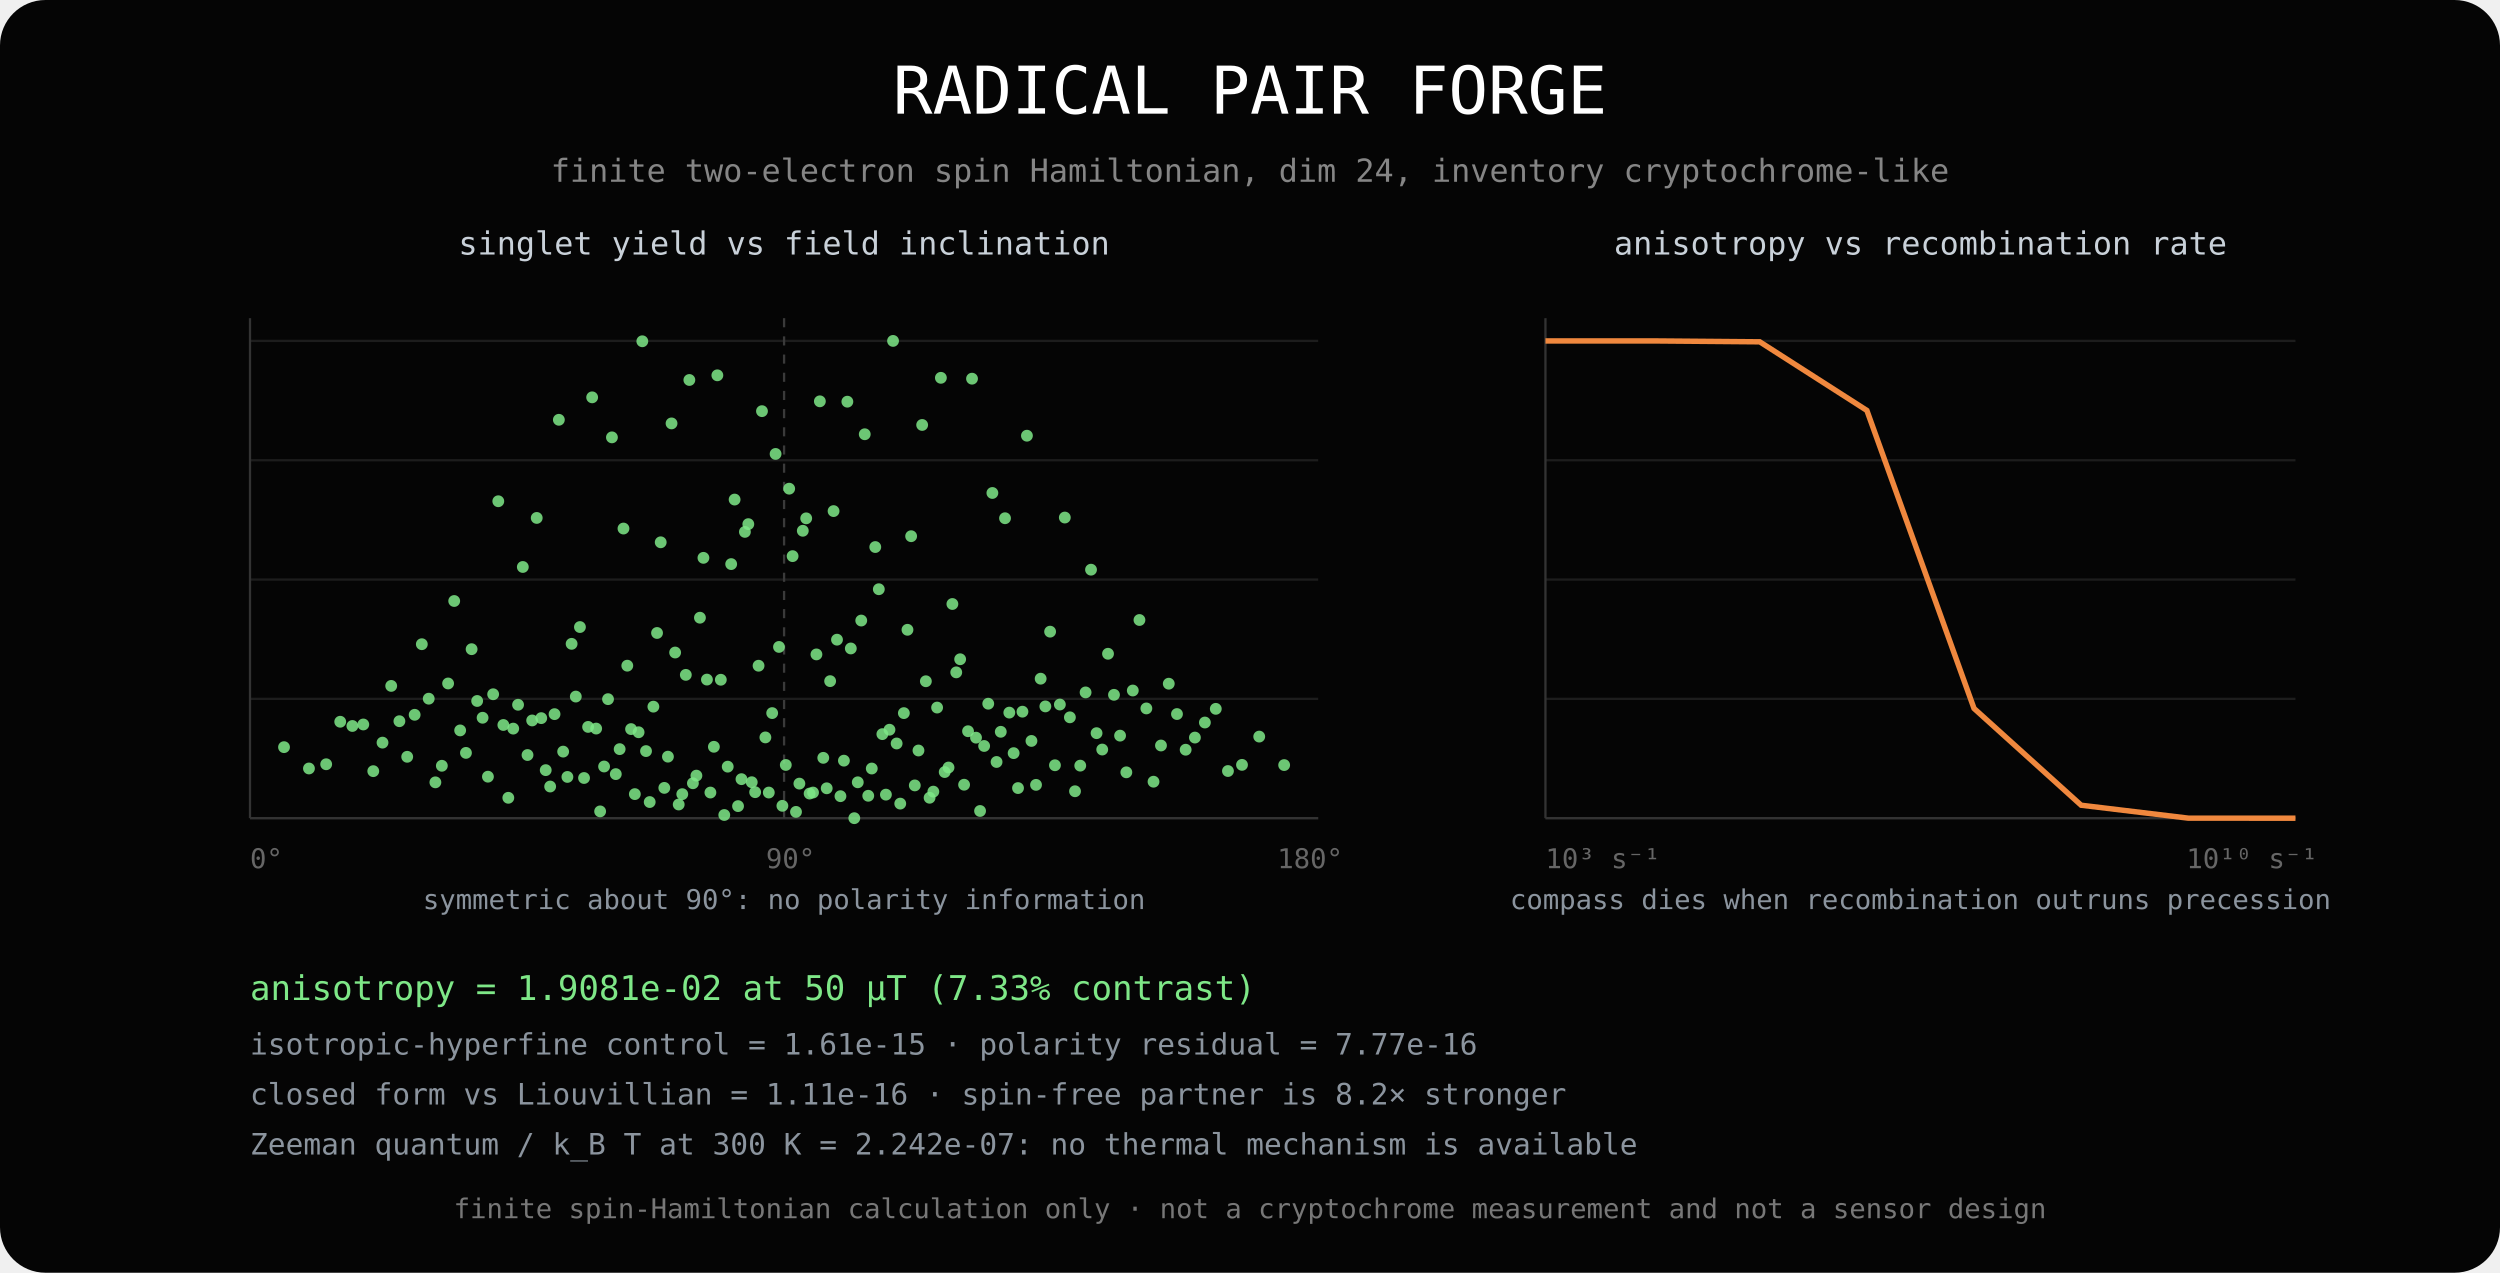
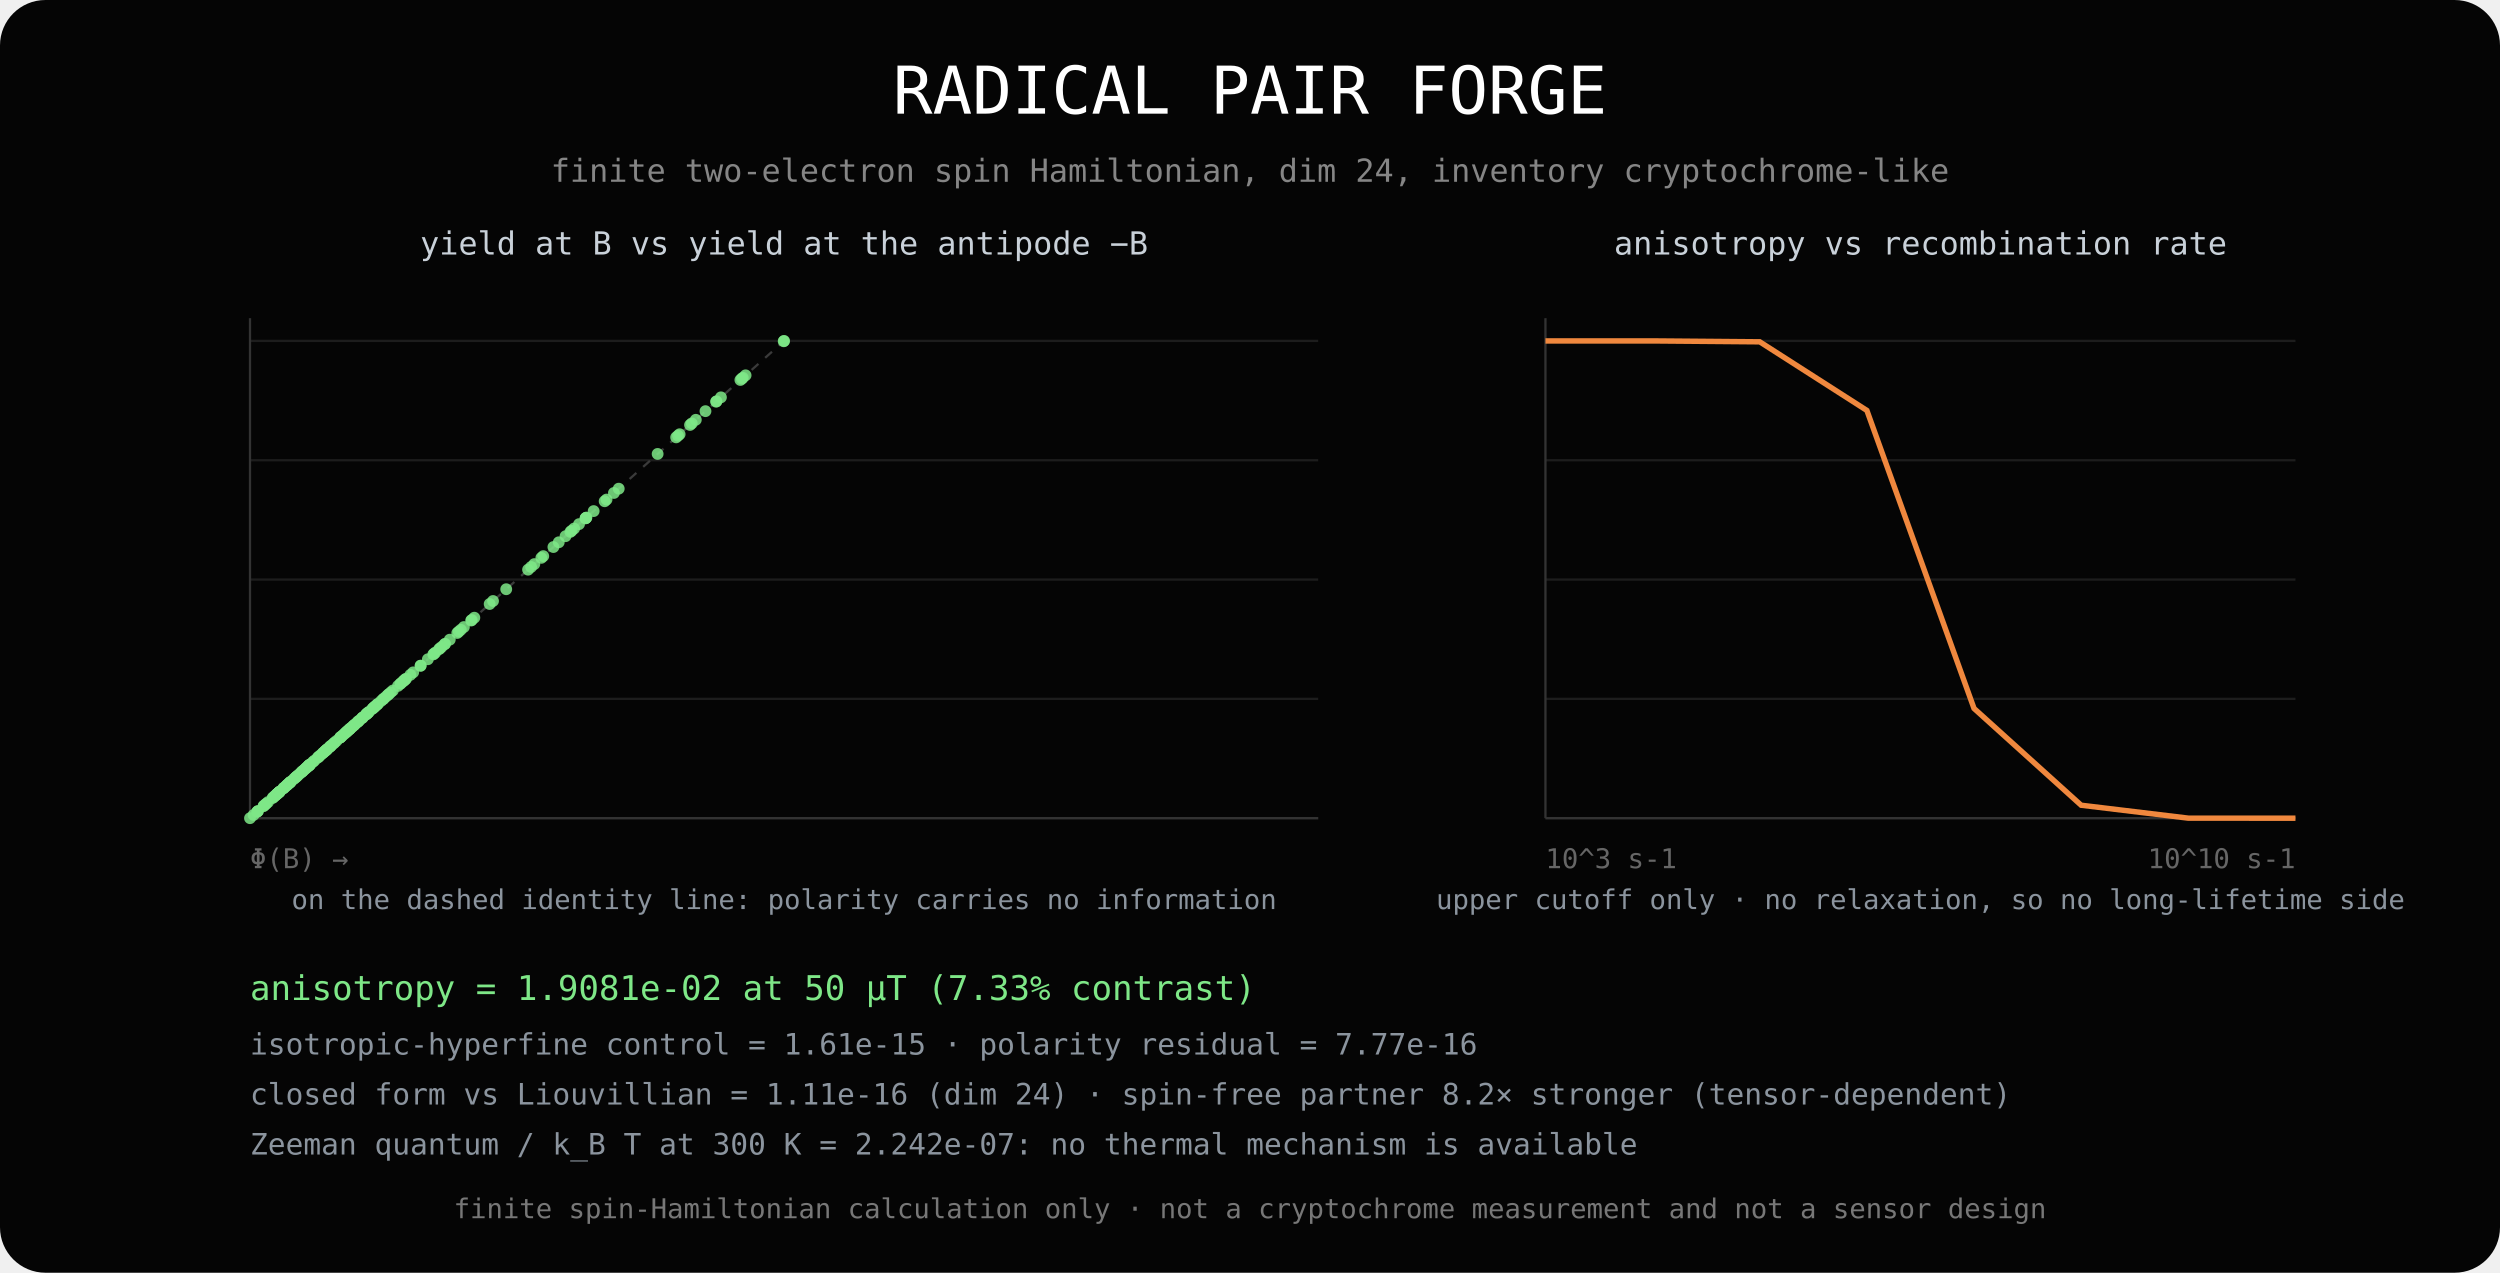
<svg xmlns="http://www.w3.org/2000/svg" width="1100" height="560" viewBox="0 0 1100 560">
  <rect width="1100" height="560" rx="20" fill="#050505" />
  <text x="550" y="50" fill="#fff" font-family="monospace" font-size="29" text-anchor="middle">RADICAL PAIR FORGE</text>
  <text x="550" y="80" fill="#858585" font-family="monospace" font-size="14" text-anchor="middle">finite two-electron spin Hamiltonian, dim 24, inventory cryptochrome-like</text>
  <line x1="110" y1="360.0" x2="580" y2="360.0" stroke="#1d1d1d" />
  <line x1="680" y1="360.0" x2="1010" y2="360.0" stroke="#1d1d1d" />
  <line x1="110" y1="307.5" x2="580" y2="307.5" stroke="#1d1d1d" />
  <line x1="680" y1="307.5" x2="1010" y2="307.5" stroke="#1d1d1d" />
  <line x1="110" y1="255.0" x2="580" y2="255.0" stroke="#1d1d1d" />
  <line x1="680" y1="255.0" x2="1010" y2="255.0" stroke="#1d1d1d" />
  <line x1="110" y1="202.5" x2="580" y2="202.5" stroke="#1d1d1d" />
  <line x1="680" y1="202.5" x2="1010" y2="202.5" stroke="#1d1d1d" />
  <line x1="110" y1="150.0" x2="580" y2="150.0" stroke="#1d1d1d" />
  <line x1="680" y1="150.0" x2="1010" y2="150.0" stroke="#1d1d1d" />
  <line x1="110" y1="360" x2="580" y2="360" stroke="#333" />
  <line x1="110" y1="140" x2="110" y2="360" stroke="#333" />
-   <line x1="345" y1="140" x2="345" y2="360" stroke="#3a3a3a" stroke-dasharray="4 4" />
-   <circle cx="124.97" cy="328.75" r="2.6" fill="#7ee787" opacity="0.85" />
-   <circle cx="135.94" cy="338.13" r="2.6" fill="#7ee787" opacity="0.85" />
-   <circle cx="143.52" cy="336.27" r="2.6" fill="#7ee787" opacity="0.85" />
-   <circle cx="149.70" cy="317.57" r="2.6" fill="#7ee787" opacity="0.85" />
-   <circle cx="155.05" cy="319.43" r="2.6" fill="#7ee787" opacity="0.85" />
-   <circle cx="159.85" cy="318.77" r="2.6" fill="#7ee787" opacity="0.85" />
-   <circle cx="164.24" cy="339.31" r="2.6" fill="#7ee787" opacity="0.85" />
-   <circle cx="168.31" cy="326.76" r="2.6" fill="#7ee787" opacity="0.85" />
-   <circle cx="172.13" cy="301.80" r="2.6" fill="#7ee787" opacity="0.85" />
-   <circle cx="175.74" cy="317.33" r="2.6" fill="#7ee787" opacity="0.85" />
-   <circle cx="179.17" cy="332.99" r="2.6" fill="#7ee787" opacity="0.85" />
-   <circle cx="182.45" cy="314.51" r="2.6" fill="#7ee787" opacity="0.85" />
-   <circle cx="185.60" cy="283.45" r="2.6" fill="#7ee787" opacity="0.85" />
-   <circle cx="188.64" cy="307.42" r="2.6" fill="#7ee787" opacity="0.85" />
-   <circle cx="191.57" cy="344.23" r="2.6" fill="#7ee787" opacity="0.85" />
-   <circle cx="194.41" cy="336.94" r="2.6" fill="#7ee787" opacity="0.85" />
-   <circle cx="197.17" cy="300.73" r="2.6" fill="#7ee787" opacity="0.85" />
-   <circle cx="199.85" cy="264.44" r="2.6" fill="#7ee787" opacity="0.85" />
-   <circle cx="202.47" cy="321.38" r="2.6" fill="#7ee787" opacity="0.85" />
-   <circle cx="205.02" cy="331.27" r="2.6" fill="#7ee787" opacity="0.85" />
-   <circle cx="207.51" cy="285.64" r="2.6" fill="#7ee787" opacity="0.85" />
-   <circle cx="209.95" cy="308.43" r="2.6" fill="#7ee787" opacity="0.85" />
-   <circle cx="212.34" cy="315.81" r="2.6" fill="#7ee787" opacity="0.85" />
-   <circle cx="214.69" cy="341.74" r="2.6" fill="#7ee787" opacity="0.85" />
-   <circle cx="216.99" cy="305.47" r="2.6" fill="#7ee787" opacity="0.85" />
-   <circle cx="219.25" cy="220.55" r="2.6" fill="#7ee787" opacity="0.85" />
-   <circle cx="221.48" cy="318.99" r="2.6" fill="#7ee787" opacity="0.85" />
-   <circle cx="223.66" cy="351.03" r="2.6" fill="#7ee787" opacity="0.85" />
-   <circle cx="225.82" cy="320.59" r="2.6" fill="#7ee787" opacity="0.85" />
-   <circle cx="227.95" cy="310.10" r="2.6" fill="#7ee787" opacity="0.85" />
-   <circle cx="230.04" cy="249.47" r="2.6" fill="#7ee787" opacity="0.85" />
-   <circle cx="232.11" cy="332.21" r="2.6" fill="#7ee787" opacity="0.85" />
-   <circle cx="234.15" cy="317.00" r="2.6" fill="#7ee787" opacity="0.85" />
-   <circle cx="236.16" cy="227.89" r="2.6" fill="#7ee787" opacity="0.85" />
-   <circle cx="238.15" cy="315.98" r="2.6" fill="#7ee787" opacity="0.85" />
-   <circle cx="240.12" cy="338.86" r="2.6" fill="#7ee787" opacity="0.85" />
-   <circle cx="242.07" cy="346.07" r="2.6" fill="#7ee787" opacity="0.85" />
-   <circle cx="244.00" cy="314.22" r="2.6" fill="#7ee787" opacity="0.85" />
-   <circle cx="245.90" cy="184.71" r="2.6" fill="#7ee787" opacity="0.85" />
-   <circle cx="247.79" cy="330.71" r="2.6" fill="#7ee787" opacity="0.85" />
-   <circle cx="249.66" cy="341.85" r="2.6" fill="#7ee787" opacity="0.85" />
-   <circle cx="251.51" cy="283.29" r="2.6" fill="#7ee787" opacity="0.85" />
-   <circle cx="253.35" cy="306.49" r="2.6" fill="#7ee787" opacity="0.85" />
-   <circle cx="255.17" cy="275.90" r="2.6" fill="#7ee787" opacity="0.85" />
-   <circle cx="256.98" cy="342.32" r="2.6" fill="#7ee787" opacity="0.85" />
-   <circle cx="258.77" cy="319.84" r="2.6" fill="#7ee787" opacity="0.85" />
-   <circle cx="260.55" cy="174.83" r="2.6" fill="#7ee787" opacity="0.85" />
-   <circle cx="262.31" cy="320.57" r="2.6" fill="#7ee787" opacity="0.85" />
-   <circle cx="264.06" cy="357.01" r="2.6" fill="#7ee787" opacity="0.85" />
-   <circle cx="265.80" cy="337.26" r="2.6" fill="#7ee787" opacity="0.85" />
-   <circle cx="267.53" cy="307.63" r="2.6" fill="#7ee787" opacity="0.85" />
-   <circle cx="269.25" cy="192.44" r="2.6" fill="#7ee787" opacity="0.85" />
-   <circle cx="270.95" cy="340.61" r="2.6" fill="#7ee787" opacity="0.85" />
-   <circle cx="272.65" cy="329.62" r="2.6" fill="#7ee787" opacity="0.85" />
-   <circle cx="274.33" cy="232.56" r="2.6" fill="#7ee787" opacity="0.85" />
-   <circle cx="276.01" cy="292.90" r="2.6" fill="#7ee787" opacity="0.85" />
-   <circle cx="277.67" cy="320.80" r="2.6" fill="#7ee787" opacity="0.85" />
-   <circle cx="279.33" cy="349.41" r="2.6" fill="#7ee787" opacity="0.85" />
-   <circle cx="280.98" cy="322.19" r="2.6" fill="#7ee787" opacity="0.85" />
-   <circle cx="282.62" cy="150.16" r="2.6" fill="#7ee787" opacity="0.85" />
-   <circle cx="284.25" cy="330.48" r="2.6" fill="#7ee787" opacity="0.85" />
-   <circle cx="285.87" cy="352.90" r="2.6" fill="#7ee787" opacity="0.85" />
-   <circle cx="287.49" cy="310.93" r="2.6" fill="#7ee787" opacity="0.85" />
-   <circle cx="289.10" cy="278.51" r="2.6" fill="#7ee787" opacity="0.85" />
-   <circle cx="290.71" cy="238.61" r="2.6" fill="#7ee787" opacity="0.85" />
-   <circle cx="292.30" cy="346.67" r="2.6" fill="#7ee787" opacity="0.85" />
-   <circle cx="293.89" cy="332.93" r="2.6" fill="#7ee787" opacity="0.85" />
-   <circle cx="295.48" cy="186.30" r="2.6" fill="#7ee787" opacity="0.85" />
-   <circle cx="297.06" cy="287.11" r="2.6" fill="#7ee787" opacity="0.85" />
-   <circle cx="298.63" cy="353.98" r="2.6" fill="#7ee787" opacity="0.85" />
-   <circle cx="300.20" cy="349.43" r="2.6" fill="#7ee787" opacity="0.85" />
-   <circle cx="301.76" cy="296.94" r="2.6" fill="#7ee787" opacity="0.85" />
-   <circle cx="303.32" cy="167.19" r="2.6" fill="#7ee787" opacity="0.85" />
-   <circle cx="304.88" cy="344.63" r="2.6" fill="#7ee787" opacity="0.85" />
-   <circle cx="306.42" cy="341.28" r="2.6" fill="#7ee787" opacity="0.85" />
-   <circle cx="307.97" cy="271.79" r="2.6" fill="#7ee787" opacity="0.85" />
-   <circle cx="309.51" cy="245.45" r="2.6" fill="#7ee787" opacity="0.85" />
-   <circle cx="311.05" cy="299.02" r="2.6" fill="#7ee787" opacity="0.85" />
-   <circle cx="312.58" cy="348.72" r="2.6" fill="#7ee787" opacity="0.85" />
-   <circle cx="314.11" cy="328.59" r="2.6" fill="#7ee787" opacity="0.85" />
-   <circle cx="315.64" cy="165.14" r="2.6" fill="#7ee787" opacity="0.85" />
-   <circle cx="317.16" cy="299.09" r="2.6" fill="#7ee787" opacity="0.85" />
-   <circle cx="318.68" cy="358.60" r="2.6" fill="#7ee787" opacity="0.85" />
-   <circle cx="320.20" cy="337.33" r="2.6" fill="#7ee787" opacity="0.85" />
-   <circle cx="321.72" cy="248.20" r="2.6" fill="#7ee787" opacity="0.85" />
-   <circle cx="323.23" cy="219.81" r="2.6" fill="#7ee787" opacity="0.85" />
-   <circle cx="324.74" cy="354.69" r="2.6" fill="#7ee787" opacity="0.85" />
-   <circle cx="326.25" cy="342.83" r="2.6" fill="#7ee787" opacity="0.85" />
-   <circle cx="327.76" cy="234.03" r="2.6" fill="#7ee787" opacity="0.85" />
-   <circle cx="329.26" cy="230.62" r="2.6" fill="#7ee787" opacity="0.85" />
-   <circle cx="330.77" cy="344.18" r="2.6" fill="#7ee787" opacity="0.85" />
-   <circle cx="332.27" cy="348.56" r="2.6" fill="#7ee787" opacity="0.85" />
-   <circle cx="333.77" cy="292.92" r="2.6" fill="#7ee787" opacity="0.85" />
-   <circle cx="335.27" cy="180.91" r="2.6" fill="#7ee787" opacity="0.85" />
-   <circle cx="336.77" cy="324.46" r="2.6" fill="#7ee787" opacity="0.85" />
-   <circle cx="338.27" cy="348.72" r="2.6" fill="#7ee787" opacity="0.85" />
-   <circle cx="339.76" cy="313.76" r="2.6" fill="#7ee787" opacity="0.85" />
-   <circle cx="341.26" cy="199.73" r="2.6" fill="#7ee787" opacity="0.85" />
-   <circle cx="342.76" cy="284.65" r="2.6" fill="#7ee787" opacity="0.85" />
-   <circle cx="344.25" cy="354.56" r="2.6" fill="#7ee787" opacity="0.85" />
-   <circle cx="345.75" cy="336.58" r="2.6" fill="#7ee787" opacity="0.85" />
-   <circle cx="347.24" cy="215.02" r="2.6" fill="#7ee787" opacity="0.85" />
-   <circle cx="348.74" cy="244.70" r="2.6" fill="#7ee787" opacity="0.85" />
-   <circle cx="350.24" cy="357.23" r="2.6" fill="#7ee787" opacity="0.85" />
-   <circle cx="351.73" cy="344.79" r="2.6" fill="#7ee787" opacity="0.85" />
-   <circle cx="353.23" cy="233.54" r="2.6" fill="#7ee787" opacity="0.85" />
-   <circle cx="354.73" cy="228.07" r="2.6" fill="#7ee787" opacity="0.85" />
-   <circle cx="356.23" cy="349.17" r="2.6" fill="#7ee787" opacity="0.85" />
-   <circle cx="357.73" cy="348.72" r="2.6" fill="#7ee787" opacity="0.85" />
-   <circle cx="359.23" cy="287.94" r="2.6" fill="#7ee787" opacity="0.85" />
-   <circle cx="360.74" cy="176.58" r="2.6" fill="#7ee787" opacity="0.85" />
-   <circle cx="362.24" cy="333.45" r="2.6" fill="#7ee787" opacity="0.85" />
-   <circle cx="363.75" cy="346.85" r="2.6" fill="#7ee787" opacity="0.85" />
-   <circle cx="365.26" cy="299.70" r="2.6" fill="#7ee787" opacity="0.85" />
-   <circle cx="366.77" cy="224.88" r="2.6" fill="#7ee787" opacity="0.85" />
-   <circle cx="368.28" cy="281.46" r="2.6" fill="#7ee787" opacity="0.85" />
-   <circle cx="369.80" cy="350.32" r="2.6" fill="#7ee787" opacity="0.85" />
-   <circle cx="371.32" cy="334.69" r="2.6" fill="#7ee787" opacity="0.85" />
-   <circle cx="372.84" cy="176.74" r="2.6" fill="#7ee787" opacity="0.85" />
-   <circle cx="374.36" cy="285.32" r="2.6" fill="#7ee787" opacity="0.85" />
-   <circle cx="375.89" cy="360.00" r="2.6" fill="#7ee787" opacity="0.85" />
-   <circle cx="377.42" cy="344.21" r="2.6" fill="#7ee787" opacity="0.85" />
-   <circle cx="378.95" cy="273.04" r="2.6" fill="#7ee787" opacity="0.85" />
-   <circle cx="380.49" cy="191.07" r="2.6" fill="#7ee787" opacity="0.85" />
-   <circle cx="382.03" cy="350.14" r="2.6" fill="#7ee787" opacity="0.85" />
-   <circle cx="383.58" cy="338.15" r="2.6" fill="#7ee787" opacity="0.85" />
-   <circle cx="385.12" cy="240.70" r="2.6" fill="#7ee787" opacity="0.85" />
-   <circle cx="386.68" cy="259.26" r="2.6" fill="#7ee787" opacity="0.85" />
-   <circle cx="388.24" cy="323.02" r="2.6" fill="#7ee787" opacity="0.85" />
-   <circle cx="389.80" cy="349.64" r="2.6" fill="#7ee787" opacity="0.85" />
-   <circle cx="391.37" cy="321.08" r="2.6" fill="#7ee787" opacity="0.85" />
-   <circle cx="392.94" cy="150.00" r="2.6" fill="#7ee787" opacity="0.85" />
-   <circle cx="394.52" cy="327.13" r="2.6" fill="#7ee787" opacity="0.85" />
-   <circle cx="396.11" cy="353.59" r="2.6" fill="#7ee787" opacity="0.85" />
-   <circle cx="397.70" cy="313.77" r="2.6" fill="#7ee787" opacity="0.85" />
-   <circle cx="399.29" cy="277.11" r="2.6" fill="#7ee787" opacity="0.85" />
-   <circle cx="400.90" cy="235.93" r="2.6" fill="#7ee787" opacity="0.85" />
-   <circle cx="402.51" cy="345.58" r="2.6" fill="#7ee787" opacity="0.85" />
-   <circle cx="404.13" cy="330.22" r="2.6" fill="#7ee787" opacity="0.85" />
-   <circle cx="405.75" cy="186.98" r="2.6" fill="#7ee787" opacity="0.85" />
-   <circle cx="407.38" cy="299.75" r="2.6" fill="#7ee787" opacity="0.85" />
-   <circle cx="409.02" cy="351.01" r="2.6" fill="#7ee787" opacity="0.85" />
-   <circle cx="410.67" cy="348.32" r="2.6" fill="#7ee787" opacity="0.85" />
-   <circle cx="412.33" cy="311.33" r="2.6" fill="#7ee787" opacity="0.85" />
-   <circle cx="413.99" cy="166.24" r="2.6" fill="#7ee787" opacity="0.85" />
-   <circle cx="415.67" cy="339.70" r="2.6" fill="#7ee787" opacity="0.85" />
-   <circle cx="417.35" cy="337.71" r="2.6" fill="#7ee787" opacity="0.85" />
-   <circle cx="419.05" cy="265.76" r="2.6" fill="#7ee787" opacity="0.85" />
-   <circle cx="420.75" cy="295.84" r="2.6" fill="#7ee787" opacity="0.85" />
-   <circle cx="422.47" cy="290.07" r="2.6" fill="#7ee787" opacity="0.85" />
-   <circle cx="424.20" cy="345.28" r="2.6" fill="#7ee787" opacity="0.85" />
-   <circle cx="425.94" cy="321.74" r="2.6" fill="#7ee787" opacity="0.85" />
-   <circle cx="427.69" cy="166.62" r="2.6" fill="#7ee787" opacity="0.85" />
-   <circle cx="429.45" cy="324.57" r="2.6" fill="#7ee787" opacity="0.85" />
-   <circle cx="431.23" cy="356.83" r="2.6" fill="#7ee787" opacity="0.85" />
-   <circle cx="433.02" cy="328.23" r="2.6" fill="#7ee787" opacity="0.85" />
-   <circle cx="434.83" cy="309.63" r="2.6" fill="#7ee787" opacity="0.85" />
-   <circle cx="436.65" cy="216.91" r="2.6" fill="#7ee787" opacity="0.85" />
-   <circle cx="438.49" cy="335.27" r="2.6" fill="#7ee787" opacity="0.85" />
-   <circle cx="440.34" cy="321.99" r="2.6" fill="#7ee787" opacity="0.85" />
-   <circle cx="442.21" cy="228.02" r="2.6" fill="#7ee787" opacity="0.85" />
-   <circle cx="444.10" cy="313.55" r="2.6" fill="#7ee787" opacity="0.85" />
-   <circle cx="446.00" cy="331.38" r="2.6" fill="#7ee787" opacity="0.85" />
-   <circle cx="447.93" cy="346.75" r="2.6" fill="#7ee787" opacity="0.85" />
-   <circle cx="449.88" cy="313.14" r="2.6" fill="#7ee787" opacity="0.85" />
-   <circle cx="451.85" cy="191.71" r="2.6" fill="#7ee787" opacity="0.85" />
-   <circle cx="453.84" cy="326.01" r="2.6" fill="#7ee787" opacity="0.85" />
-   <circle cx="455.85" cy="345.34" r="2.6" fill="#7ee787" opacity="0.85" />
-   <circle cx="457.89" cy="298.62" r="2.6" fill="#7ee787" opacity="0.85" />
-   <circle cx="459.96" cy="310.82" r="2.6" fill="#7ee787" opacity="0.85" />
-   <circle cx="462.05" cy="277.93" r="2.6" fill="#7ee787" opacity="0.85" />
-   <circle cx="464.18" cy="336.71" r="2.6" fill="#7ee787" opacity="0.85" />
-   <circle cx="466.34" cy="309.99" r="2.6" fill="#7ee787" opacity="0.85" />
-   <circle cx="468.52" cy="227.72" r="2.6" fill="#7ee787" opacity="0.85" />
-   <circle cx="470.75" cy="315.62" r="2.6" fill="#7ee787" opacity="0.85" />
-   <circle cx="473.01" cy="348.15" r="2.6" fill="#7ee787" opacity="0.85" />
-   <circle cx="475.31" cy="336.88" r="2.6" fill="#7ee787" opacity="0.85" />
-   <circle cx="477.66" cy="304.66" r="2.6" fill="#7ee787" opacity="0.85" />
-   <circle cx="480.05" cy="250.66" r="2.6" fill="#7ee787" opacity="0.85" />
-   <circle cx="482.49" cy="322.59" r="2.6" fill="#7ee787" opacity="0.85" />
-   <circle cx="484.98" cy="329.80" r="2.6" fill="#7ee787" opacity="0.85" />
-   <circle cx="487.53" cy="287.66" r="2.6" fill="#7ee787" opacity="0.85" />
-   <circle cx="490.15" cy="305.72" r="2.6" fill="#7ee787" opacity="0.85" />
-   <circle cx="492.83" cy="323.68" r="2.6" fill="#7ee787" opacity="0.85" />
-   <circle cx="495.59" cy="339.82" r="2.6" fill="#7ee787" opacity="0.85" />
-   <circle cx="498.43" cy="303.83" r="2.6" fill="#7ee787" opacity="0.85" />
-   <circle cx="501.36" cy="272.80" r="2.6" fill="#7ee787" opacity="0.85" />
-   <circle cx="504.40" cy="311.71" r="2.6" fill="#7ee787" opacity="0.85" />
-   <circle cx="507.55" cy="343.95" r="2.6" fill="#7ee787" opacity="0.85" />
-   <circle cx="510.83" cy="328.02" r="2.6" fill="#7ee787" opacity="0.85" />
-   <circle cx="514.26" cy="300.83" r="2.6" fill="#7ee787" opacity="0.85" />
-   <circle cx="517.87" cy="314.18" r="2.6" fill="#7ee787" opacity="0.85" />
-   <circle cx="521.69" cy="329.88" r="2.6" fill="#7ee787" opacity="0.85" />
-   <circle cx="525.76" cy="324.53" r="2.6" fill="#7ee787" opacity="0.85" />
-   <circle cx="530.15" cy="317.91" r="2.6" fill="#7ee787" opacity="0.85" />
-   <circle cx="534.95" cy="311.89" r="2.6" fill="#7ee787" opacity="0.85" />
-   <circle cx="540.30" cy="339.25" r="2.6" fill="#7ee787" opacity="0.85" />
-   <circle cx="546.48" cy="336.54" r="2.6" fill="#7ee787" opacity="0.85" />
-   <circle cx="554.06" cy="324.10" r="2.6" fill="#7ee787" opacity="0.85" />
-   <circle cx="565.03" cy="336.63" r="2.6" fill="#7ee787" opacity="0.85" />
-   <text x="345" y="112" fill="#c9d1d9" font-family="monospace" font-size="14" text-anchor="middle">singlet yield vs field inclination</text>
-   <text x="110" y="382" fill="#666" font-family="monospace" font-size="12">0°</text>
-   <text x="337" y="382" fill="#666" font-family="monospace" font-size="12">90°</text>
-   <text x="562" y="382" fill="#666" font-family="monospace" font-size="12">180°</text>
-   <text x="345" y="400" fill="#8b949e" font-family="monospace" font-size="12" text-anchor="middle">symmetric about 90°: no polarity information</text>
+   <line x1="110" y1="360" x2="345" y2="150" stroke="#3a3a3a" stroke-dasharray="4 4" />
+   <circle cx="144.97" cy="328.75" r="2.6" fill="#7ee787" opacity="0.85" />
+   <circle cx="134.47" cy="338.13" r="2.6" fill="#7ee787" opacity="0.85" />
+   <circle cx="136.55" cy="336.27" r="2.6" fill="#7ee787" opacity="0.85" />
+   <circle cx="157.48" cy="317.57" r="2.6" fill="#7ee787" opacity="0.85" />
+   <circle cx="155.40" cy="319.43" r="2.6" fill="#7ee787" opacity="0.85" />
+   <circle cx="156.14" cy="318.77" r="2.6" fill="#7ee787" opacity="0.85" />
+   <circle cx="133.15" cy="339.31" r="2.6" fill="#7ee787" opacity="0.85" />
+   <circle cx="147.20" cy="326.76" r="2.6" fill="#7ee787" opacity="0.85" />
+   <circle cx="175.13" cy="301.80" r="2.6" fill="#7ee787" opacity="0.85" />
+   <circle cx="157.75" cy="317.33" r="2.6" fill="#7ee787" opacity="0.85" />
+   <circle cx="140.23" cy="332.99" r="2.6" fill="#7ee787" opacity="0.85" />
+   <circle cx="160.90" cy="314.51" r="2.6" fill="#7ee787" opacity="0.85" />
+   <circle cx="195.66" cy="283.45" r="2.6" fill="#7ee787" opacity="0.85" />
+   <circle cx="168.84" cy="307.42" r="2.6" fill="#7ee787" opacity="0.85" />
+   <circle cx="127.64" cy="344.23" r="2.6" fill="#7ee787" opacity="0.85" />
+   <circle cx="135.81" cy="336.94" r="2.6" fill="#7ee787" opacity="0.85" />
+   <circle cx="176.33" cy="300.73" r="2.6" fill="#7ee787" opacity="0.85" />
+   <circle cx="216.93" cy="264.44" r="2.6" fill="#7ee787" opacity="0.85" />
+   <circle cx="153.21" cy="321.38" r="2.6" fill="#7ee787" opacity="0.85" />
+   <circle cx="142.15" cy="331.27" r="2.6" fill="#7ee787" opacity="0.85" />
+   <circle cx="193.21" cy="285.64" r="2.6" fill="#7ee787" opacity="0.85" />
+   <circle cx="167.71" cy="308.43" r="2.6" fill="#7ee787" opacity="0.85" />
+   <circle cx="159.46" cy="315.81" r="2.6" fill="#7ee787" opacity="0.85" />
+   <circle cx="130.43" cy="341.74" r="2.6" fill="#7ee787" opacity="0.85" />
+   <circle cx="171.02" cy="305.47" r="2.6" fill="#7ee787" opacity="0.85" />
+   <circle cx="266.05" cy="220.55" r="2.6" fill="#7ee787" opacity="0.85" />
+   <circle cx="155.89" cy="318.99" r="2.6" fill="#7ee787" opacity="0.85" />
+   <circle cx="120.04" cy="351.03" r="2.6" fill="#7ee787" opacity="0.85" />
+   <circle cx="154.10" cy="320.59" r="2.6" fill="#7ee787" opacity="0.85" />
+   <circle cx="165.84" cy="310.10" r="2.6" fill="#7ee787" opacity="0.85" />
+   <circle cx="233.69" cy="249.47" r="2.6" fill="#7ee787" opacity="0.85" />
+   <circle cx="141.10" cy="332.21" r="2.6" fill="#7ee787" opacity="0.85" />
+   <circle cx="158.12" cy="317.00" r="2.6" fill="#7ee787" opacity="0.85" />
+   <circle cx="257.84" cy="227.89" r="2.6" fill="#7ee787" opacity="0.85" />
+   <circle cx="159.26" cy="315.98" r="2.6" fill="#7ee787" opacity="0.85" />
+   <circle cx="133.66" cy="338.86" r="2.6" fill="#7ee787" opacity="0.85" />
+   <circle cx="125.59" cy="346.07" r="2.6" fill="#7ee787" opacity="0.85" />
+   <circle cx="161.23" cy="314.22" r="2.6" fill="#7ee787" opacity="0.85" />
+   <circle cx="306.16" cy="184.71" r="2.6" fill="#7ee787" opacity="0.85" />
+   <circle cx="142.78" cy="330.71" r="2.6" fill="#7ee787" opacity="0.85" />
+   <circle cx="130.31" cy="341.85" r="2.6" fill="#7ee787" opacity="0.85" />
+   <circle cx="195.85" cy="283.29" r="2.6" fill="#7ee787" opacity="0.85" />
+   <circle cx="169.88" cy="306.49" r="2.6" fill="#7ee787" opacity="0.85" />
+   <circle cx="204.11" cy="275.90" r="2.6" fill="#7ee787" opacity="0.85" />
+   <circle cx="129.78" cy="342.32" r="2.6" fill="#7ee787" opacity="0.85" />
+   <circle cx="154.94" cy="319.84" r="2.6" fill="#7ee787" opacity="0.85" />
+   <circle cx="317.21" cy="174.83" r="2.6" fill="#7ee787" opacity="0.85" />
+   <circle cx="154.12" cy="320.57" r="2.6" fill="#7ee787" opacity="0.85" />
+   <circle cx="113.34" cy="357.01" r="2.6" fill="#7ee787" opacity="0.85" />
+   <circle cx="135.44" cy="337.26" r="2.6" fill="#7ee787" opacity="0.85" />
+   <circle cx="168.61" cy="307.63" r="2.6" fill="#7ee787" opacity="0.85" />
+   <circle cx="297.51" cy="192.44" r="2.6" fill="#7ee787" opacity="0.85" />
+   <circle cx="131.69" cy="340.61" r="2.6" fill="#7ee787" opacity="0.85" />
+   <circle cx="144.00" cy="329.62" r="2.6" fill="#7ee787" opacity="0.85" />
+   <circle cx="252.61" cy="232.56" r="2.6" fill="#7ee787" opacity="0.85" />
+   <circle cx="185.09" cy="292.90" r="2.6" fill="#7ee787" opacity="0.85" />
+   <circle cx="153.87" cy="320.80" r="2.6" fill="#7ee787" opacity="0.85" />
+   <circle cx="121.85" cy="349.41" r="2.6" fill="#7ee787" opacity="0.85" />
+   <circle cx="152.31" cy="322.19" r="2.6" fill="#7ee787" opacity="0.85" />
+   <circle cx="344.82" cy="150.16" r="2.6" fill="#7ee787" opacity="0.85" />
+   <circle cx="143.03" cy="330.48" r="2.6" fill="#7ee787" opacity="0.85" />
+   <circle cx="117.95" cy="352.90" r="2.6" fill="#7ee787" opacity="0.85" />
+   <circle cx="164.91" cy="310.93" r="2.6" fill="#7ee787" opacity="0.85" />
+   <circle cx="201.20" cy="278.51" r="2.6" fill="#7ee787" opacity="0.85" />
+   <circle cx="245.85" cy="238.61" r="2.6" fill="#7ee787" opacity="0.85" />
+   <circle cx="124.91" cy="346.67" r="2.6" fill="#7ee787" opacity="0.85" />
+   <circle cx="140.29" cy="332.93" r="2.6" fill="#7ee787" opacity="0.85" />
+   <circle cx="304.38" cy="186.30" r="2.6" fill="#7ee787" opacity="0.85" />
+   <circle cx="191.56" cy="287.11" r="2.6" fill="#7ee787" opacity="0.85" />
+   <circle cx="116.73" cy="353.98" r="2.6" fill="#7ee787" opacity="0.85" />
+   <circle cx="121.83" cy="349.43" r="2.6" fill="#7ee787" opacity="0.85" />
+   <circle cx="180.56" cy="296.94" r="2.6" fill="#7ee787" opacity="0.85" />
+   <circle cx="325.77" cy="167.19" r="2.6" fill="#7ee787" opacity="0.85" />
+   <circle cx="127.20" cy="344.63" r="2.6" fill="#7ee787" opacity="0.85" />
+   <circle cx="130.95" cy="341.28" r="2.6" fill="#7ee787" opacity="0.85" />
+   <circle cx="208.71" cy="271.79" r="2.6" fill="#7ee787" opacity="0.85" />
+   <circle cx="238.19" cy="245.45" r="2.6" fill="#7ee787" opacity="0.85" />
+   <circle cx="178.23" cy="299.02" r="2.6" fill="#7ee787" opacity="0.85" />
+   <circle cx="122.62" cy="348.72" r="2.6" fill="#7ee787" opacity="0.85" />
+   <circle cx="145.15" cy="328.59" r="2.6" fill="#7ee787" opacity="0.85" />
+   <circle cx="328.06" cy="165.14" r="2.6" fill="#7ee787" opacity="0.85" />
+   <circle cx="178.17" cy="299.09" r="2.6" fill="#7ee787" opacity="0.85" />
+   <circle cx="111.57" cy="358.60" r="2.6" fill="#7ee787" opacity="0.85" />
+   <circle cx="135.37" cy="337.33" r="2.6" fill="#7ee787" opacity="0.85" />
+   <circle cx="235.11" cy="248.20" r="2.6" fill="#7ee787" opacity="0.85" />
+   <circle cx="266.88" cy="219.81" r="2.6" fill="#7ee787" opacity="0.85" />
+   <circle cx="115.94" cy="354.69" r="2.6" fill="#7ee787" opacity="0.85" />
+   <circle cx="129.21" cy="342.83" r="2.6" fill="#7ee787" opacity="0.85" />
+   <circle cx="250.97" cy="234.03" r="2.6" fill="#7ee787" opacity="0.85" />
+   <circle cx="254.78" cy="230.62" r="2.6" fill="#7ee787" opacity="0.85" />
+   <circle cx="127.71" cy="344.18" r="2.6" fill="#7ee787" opacity="0.85" />
+   <circle cx="122.81" cy="348.56" r="2.6" fill="#7ee787" opacity="0.85" />
+   <circle cx="185.06" cy="292.92" r="2.6" fill="#7ee787" opacity="0.85" />
+   <circle cx="310.41" cy="180.91" r="2.6" fill="#7ee787" opacity="0.85" />
+   <circle cx="149.77" cy="324.46" r="2.6" fill="#7ee787" opacity="0.85" />
+   <circle cx="122.63" cy="348.72" r="2.6" fill="#7ee787" opacity="0.85" />
+   <circle cx="161.74" cy="313.76" r="2.6" fill="#7ee787" opacity="0.85" />
+   <circle cx="289.36" cy="199.73" r="2.6" fill="#7ee787" opacity="0.85" />
+   <circle cx="194.32" cy="284.65" r="2.6" fill="#7ee787" opacity="0.85" />
+   <circle cx="116.08" cy="354.56" r="2.6" fill="#7ee787" opacity="0.85" />
+   <circle cx="136.21" cy="336.58" r="2.6" fill="#7ee787" opacity="0.85" />
+   <circle cx="272.24" cy="215.02" r="2.6" fill="#7ee787" opacity="0.85" />
+   <circle cx="239.03" cy="244.70" r="2.6" fill="#7ee787" opacity="0.85" />
+   <circle cx="113.10" cy="357.23" r="2.6" fill="#7ee787" opacity="0.85" />
+   <circle cx="127.02" cy="344.79" r="2.6" fill="#7ee787" opacity="0.85" />
+   <circle cx="251.52" cy="233.54" r="2.6" fill="#7ee787" opacity="0.85" />
+   <circle cx="257.63" cy="228.07" r="2.6" fill="#7ee787" opacity="0.85" />
+   <circle cx="122.11" cy="349.17" r="2.6" fill="#7ee787" opacity="0.85" />
+   <circle cx="122.63" cy="348.72" r="2.6" fill="#7ee787" opacity="0.85" />
+   <circle cx="190.64" cy="287.94" r="2.6" fill="#7ee787" opacity="0.85" />
+   <circle cx="315.26" cy="176.58" r="2.6" fill="#7ee787" opacity="0.85" />
+   <circle cx="139.71" cy="333.45" r="2.6" fill="#7ee787" opacity="0.85" />
+   <circle cx="124.71" cy="346.85" r="2.6" fill="#7ee787" opacity="0.85" />
+   <circle cx="177.48" cy="299.70" r="2.6" fill="#7ee787" opacity="0.85" />
+   <circle cx="261.21" cy="224.88" r="2.6" fill="#7ee787" opacity="0.85" />
+   <circle cx="197.90" cy="281.46" r="2.6" fill="#7ee787" opacity="0.85" />
+   <circle cx="120.84" cy="350.32" r="2.6" fill="#7ee787" opacity="0.85" />
+   <circle cx="138.32" cy="334.69" r="2.6" fill="#7ee787" opacity="0.85" />
+   <circle cx="315.08" cy="176.74" r="2.6" fill="#7ee787" opacity="0.85" />
+   <circle cx="193.57" cy="285.32" r="2.6" fill="#7ee787" opacity="0.85" />
+   <circle cx="110.00" cy="360.00" r="2.6" fill="#7ee787" opacity="0.85" />
+   <circle cx="127.67" cy="344.21" r="2.6" fill="#7ee787" opacity="0.85" />
+   <circle cx="207.31" cy="273.04" r="2.6" fill="#7ee787" opacity="0.85" />
+   <circle cx="299.04" cy="191.07" r="2.6" fill="#7ee787" opacity="0.85" />
+   <circle cx="121.04" cy="350.14" r="2.6" fill="#7ee787" opacity="0.85" />
+   <circle cx="134.45" cy="338.15" r="2.6" fill="#7ee787" opacity="0.85" />
+   <circle cx="243.50" cy="240.70" r="2.6" fill="#7ee787" opacity="0.85" />
+   <circle cx="222.74" cy="259.26" r="2.6" fill="#7ee787" opacity="0.85" />
+   <circle cx="151.38" cy="323.02" r="2.6" fill="#7ee787" opacity="0.85" />
+   <circle cx="121.59" cy="349.64" r="2.6" fill="#7ee787" opacity="0.85" />
+   <circle cx="153.55" cy="321.08" r="2.6" fill="#7ee787" opacity="0.85" />
+   <circle cx="345.00" cy="150.00" r="2.6" fill="#7ee787" opacity="0.85" />
+   <circle cx="146.78" cy="327.13" r="2.6" fill="#7ee787" opacity="0.85" />
+   <circle cx="117.18" cy="353.59" r="2.6" fill="#7ee787" opacity="0.85" />
+   <circle cx="161.73" cy="313.77" r="2.6" fill="#7ee787" opacity="0.85" />
+   <circle cx="202.76" cy="277.11" r="2.6" fill="#7ee787" opacity="0.85" />
+   <circle cx="248.84" cy="235.93" r="2.6" fill="#7ee787" opacity="0.85" />
+   <circle cx="126.14" cy="345.58" r="2.6" fill="#7ee787" opacity="0.85" />
+   <circle cx="143.33" cy="330.22" r="2.6" fill="#7ee787" opacity="0.85" />
+   <circle cx="303.62" cy="186.98" r="2.6" fill="#7ee787" opacity="0.85" />
+   <circle cx="177.43" cy="299.75" r="2.6" fill="#7ee787" opacity="0.85" />
+   <circle cx="120.06" cy="351.01" r="2.6" fill="#7ee787" opacity="0.85" />
+   <circle cx="123.07" cy="348.32" r="2.6" fill="#7ee787" opacity="0.85" />
+   <circle cx="164.46" cy="311.33" r="2.6" fill="#7ee787" opacity="0.85" />
+   <circle cx="326.83" cy="166.24" r="2.6" fill="#7ee787" opacity="0.85" />
+   <circle cx="132.72" cy="339.70" r="2.6" fill="#7ee787" opacity="0.85" />
+   <circle cx="134.95" cy="337.71" r="2.6" fill="#7ee787" opacity="0.85" />
+   <circle cx="215.45" cy="265.76" r="2.6" fill="#7ee787" opacity="0.85" />
+   <circle cx="181.80" cy="295.84" r="2.6" fill="#7ee787" opacity="0.85" />
+   <circle cx="188.26" cy="290.07" r="2.6" fill="#7ee787" opacity="0.85" />
+   <circle cx="126.47" cy="345.28" r="2.6" fill="#7ee787" opacity="0.85" />
+   <circle cx="152.81" cy="321.74" r="2.6" fill="#7ee787" opacity="0.85" />
+   <circle cx="326.40" cy="166.62" r="2.6" fill="#7ee787" opacity="0.85" />
+   <circle cx="149.64" cy="324.57" r="2.6" fill="#7ee787" opacity="0.85" />
+   <circle cx="113.55" cy="356.83" r="2.6" fill="#7ee787" opacity="0.85" />
+   <circle cx="145.56" cy="328.23" r="2.6" fill="#7ee787" opacity="0.85" />
+   <circle cx="166.37" cy="309.63" r="2.6" fill="#7ee787" opacity="0.85" />
+   <circle cx="270.12" cy="216.91" r="2.6" fill="#7ee787" opacity="0.85" />
+   <circle cx="137.67" cy="335.27" r="2.6" fill="#7ee787" opacity="0.85" />
+   <circle cx="152.54" cy="321.99" r="2.6" fill="#7ee787" opacity="0.85" />
+   <circle cx="257.69" cy="228.02" r="2.6" fill="#7ee787" opacity="0.85" />
+   <circle cx="161.98" cy="313.55" r="2.6" fill="#7ee787" opacity="0.85" />
+   <circle cx="142.03" cy="331.38" r="2.6" fill="#7ee787" opacity="0.85" />
+   <circle cx="124.82" cy="346.75" r="2.6" fill="#7ee787" opacity="0.85" />
+   <circle cx="162.44" cy="313.14" r="2.6" fill="#7ee787" opacity="0.85" />
+   <circle cx="298.32" cy="191.71" r="2.6" fill="#7ee787" opacity="0.85" />
+   <circle cx="148.04" cy="326.01" r="2.6" fill="#7ee787" opacity="0.85" />
+   <circle cx="126.40" cy="345.34" r="2.6" fill="#7ee787" opacity="0.85" />
+   <circle cx="178.69" cy="298.62" r="2.6" fill="#7ee787" opacity="0.85" />
+   <circle cx="165.03" cy="310.82" r="2.6" fill="#7ee787" opacity="0.85" />
+   <circle cx="201.84" cy="277.93" r="2.6" fill="#7ee787" opacity="0.85" />
+   <circle cx="136.07" cy="336.71" r="2.6" fill="#7ee787" opacity="0.85" />
+   <circle cx="165.97" cy="309.99" r="2.6" fill="#7ee787" opacity="0.85" />
+   <circle cx="258.03" cy="227.72" r="2.6" fill="#7ee787" opacity="0.85" />
+   <circle cx="159.67" cy="315.62" r="2.6" fill="#7ee787" opacity="0.85" />
+   <circle cx="123.26" cy="348.15" r="2.6" fill="#7ee787" opacity="0.85" />
+   <circle cx="135.87" cy="336.88" r="2.6" fill="#7ee787" opacity="0.85" />
+   <circle cx="171.93" cy="304.66" r="2.6" fill="#7ee787" opacity="0.85" />
+   <circle cx="232.35" cy="250.66" r="2.6" fill="#7ee787" opacity="0.85" />
+   <circle cx="151.86" cy="322.59" r="2.6" fill="#7ee787" opacity="0.85" />
+   <circle cx="143.80" cy="329.80" r="2.6" fill="#7ee787" opacity="0.85" />
+   <circle cx="190.95" cy="287.66" r="2.6" fill="#7ee787" opacity="0.85" />
+   <circle cx="170.74" cy="305.72" r="2.6" fill="#7ee787" opacity="0.85" />
+   <circle cx="150.64" cy="323.68" r="2.6" fill="#7ee787" opacity="0.85" />
+   <circle cx="132.58" cy="339.82" r="2.6" fill="#7ee787" opacity="0.85" />
+   <circle cx="172.86" cy="303.83" r="2.6" fill="#7ee787" opacity="0.85" />
+   <circle cx="207.58" cy="272.80" r="2.6" fill="#7ee787" opacity="0.85" />
+   <circle cx="164.04" cy="311.71" r="2.6" fill="#7ee787" opacity="0.85" />
+   <circle cx="127.96" cy="343.95" r="2.6" fill="#7ee787" opacity="0.85" />
+   <circle cx="145.78" cy="328.02" r="2.6" fill="#7ee787" opacity="0.85" />
+   <circle cx="176.21" cy="300.83" r="2.6" fill="#7ee787" opacity="0.85" />
+   <circle cx="161.28" cy="314.18" r="2.6" fill="#7ee787" opacity="0.85" />
+   <circle cx="143.71" cy="329.88" r="2.6" fill="#7ee787" opacity="0.85" />
+   <circle cx="149.69" cy="324.53" r="2.6" fill="#7ee787" opacity="0.85" />
+   <circle cx="157.11" cy="317.91" r="2.6" fill="#7ee787" opacity="0.85" />
+   <circle cx="163.84" cy="311.89" r="2.6" fill="#7ee787" opacity="0.85" />
+   <circle cx="133.22" cy="339.25" r="2.6" fill="#7ee787" opacity="0.85" />
+   <circle cx="136.26" cy="336.54" r="2.6" fill="#7ee787" opacity="0.85" />
+   <circle cx="150.17" cy="324.10" r="2.6" fill="#7ee787" opacity="0.85" />
+   <circle cx="136.15" cy="336.63" r="2.6" fill="#7ee787" opacity="0.85" />
+   <text x="345" y="112" fill="#c9d1d9" font-family="monospace" font-size="14" text-anchor="middle">yield at B vs yield at the antipode −B</text>
+   <text x="110" y="382" fill="#666" font-family="monospace" font-size="12">Φ(B) →</text>
+   <text x="345" y="400" fill="#8b949e" font-family="monospace" font-size="12" text-anchor="middle">on the dashed identity line: polarity carries no information</text>
  <line x1="680" y1="360" x2="1010" y2="360" stroke="#333" />
  <line x1="680" y1="140" x2="680" y2="360" stroke="#333" />
  <path d="M680.00,150.00L727.14,150.00L774.29,150.40L821.43,180.60L868.57,311.72L915.71,354.30L962.86,359.99L1010.00,360.00" fill="none" stroke="#f0883e" stroke-width="2.4" />
  <text x="845" y="112" fill="#c9d1d9" font-family="monospace" font-size="14" text-anchor="middle">anisotropy vs recombination rate</text>
-   <text x="680" y="382" fill="#666" font-family="monospace" font-size="12">10³ s⁻¹</text>
-   <text x="962" y="382" fill="#666" font-family="monospace" font-size="12">10¹⁰ s⁻¹</text>
-   <text x="845" y="400" fill="#8b949e" font-family="monospace" font-size="12" text-anchor="middle">compass dies when recombination outruns precession</text>
+   <text x="680" y="382" fill="#666" font-family="monospace" font-size="12">10^3 s-1</text>
+   <text x="945" y="382" fill="#666" font-family="monospace" font-size="12">10^10 s-1</text>
+   <text x="845" y="400" fill="#8b949e" font-family="monospace" font-size="12" text-anchor="middle">upper cutoff only · no relaxation, so no long-lifetime side</text>
  <text x="110" y="440" fill="#7ee787" font-family="monospace" font-size="15">anisotropy = 1.9081e-02 at 50 µT (7.33% contrast)</text>
  <text x="110" y="464" fill="#8b949e" font-family="monospace" font-size="13">isotropic-hyperfine control = 1.61e-15 · polarity residual = 7.77e-16</text>
-   <text x="110" y="486" fill="#8b949e" font-family="monospace" font-size="13">closed form vs Liouvillian = 1.11e-16 · spin-free partner is 8.2× stronger</text>
+   <text x="110" y="486" fill="#8b949e" font-family="monospace" font-size="13">closed form vs Liouvillian = 1.11e-16 (dim 24) · spin-free partner 8.2× stronger (tensor-dependent)</text>
  <text x="110" y="508" fill="#8b949e" font-family="monospace" font-size="13">Zeeman quantum / k_B T at 300 K = 2.242e-07: no thermal mechanism is available</text>
  <text x="550" y="536" fill="#777" font-family="monospace" font-size="12" text-anchor="middle">finite spin-Hamiltonian calculation only · not a cryptochrome measurement and not a sensor design</text>
</svg>
